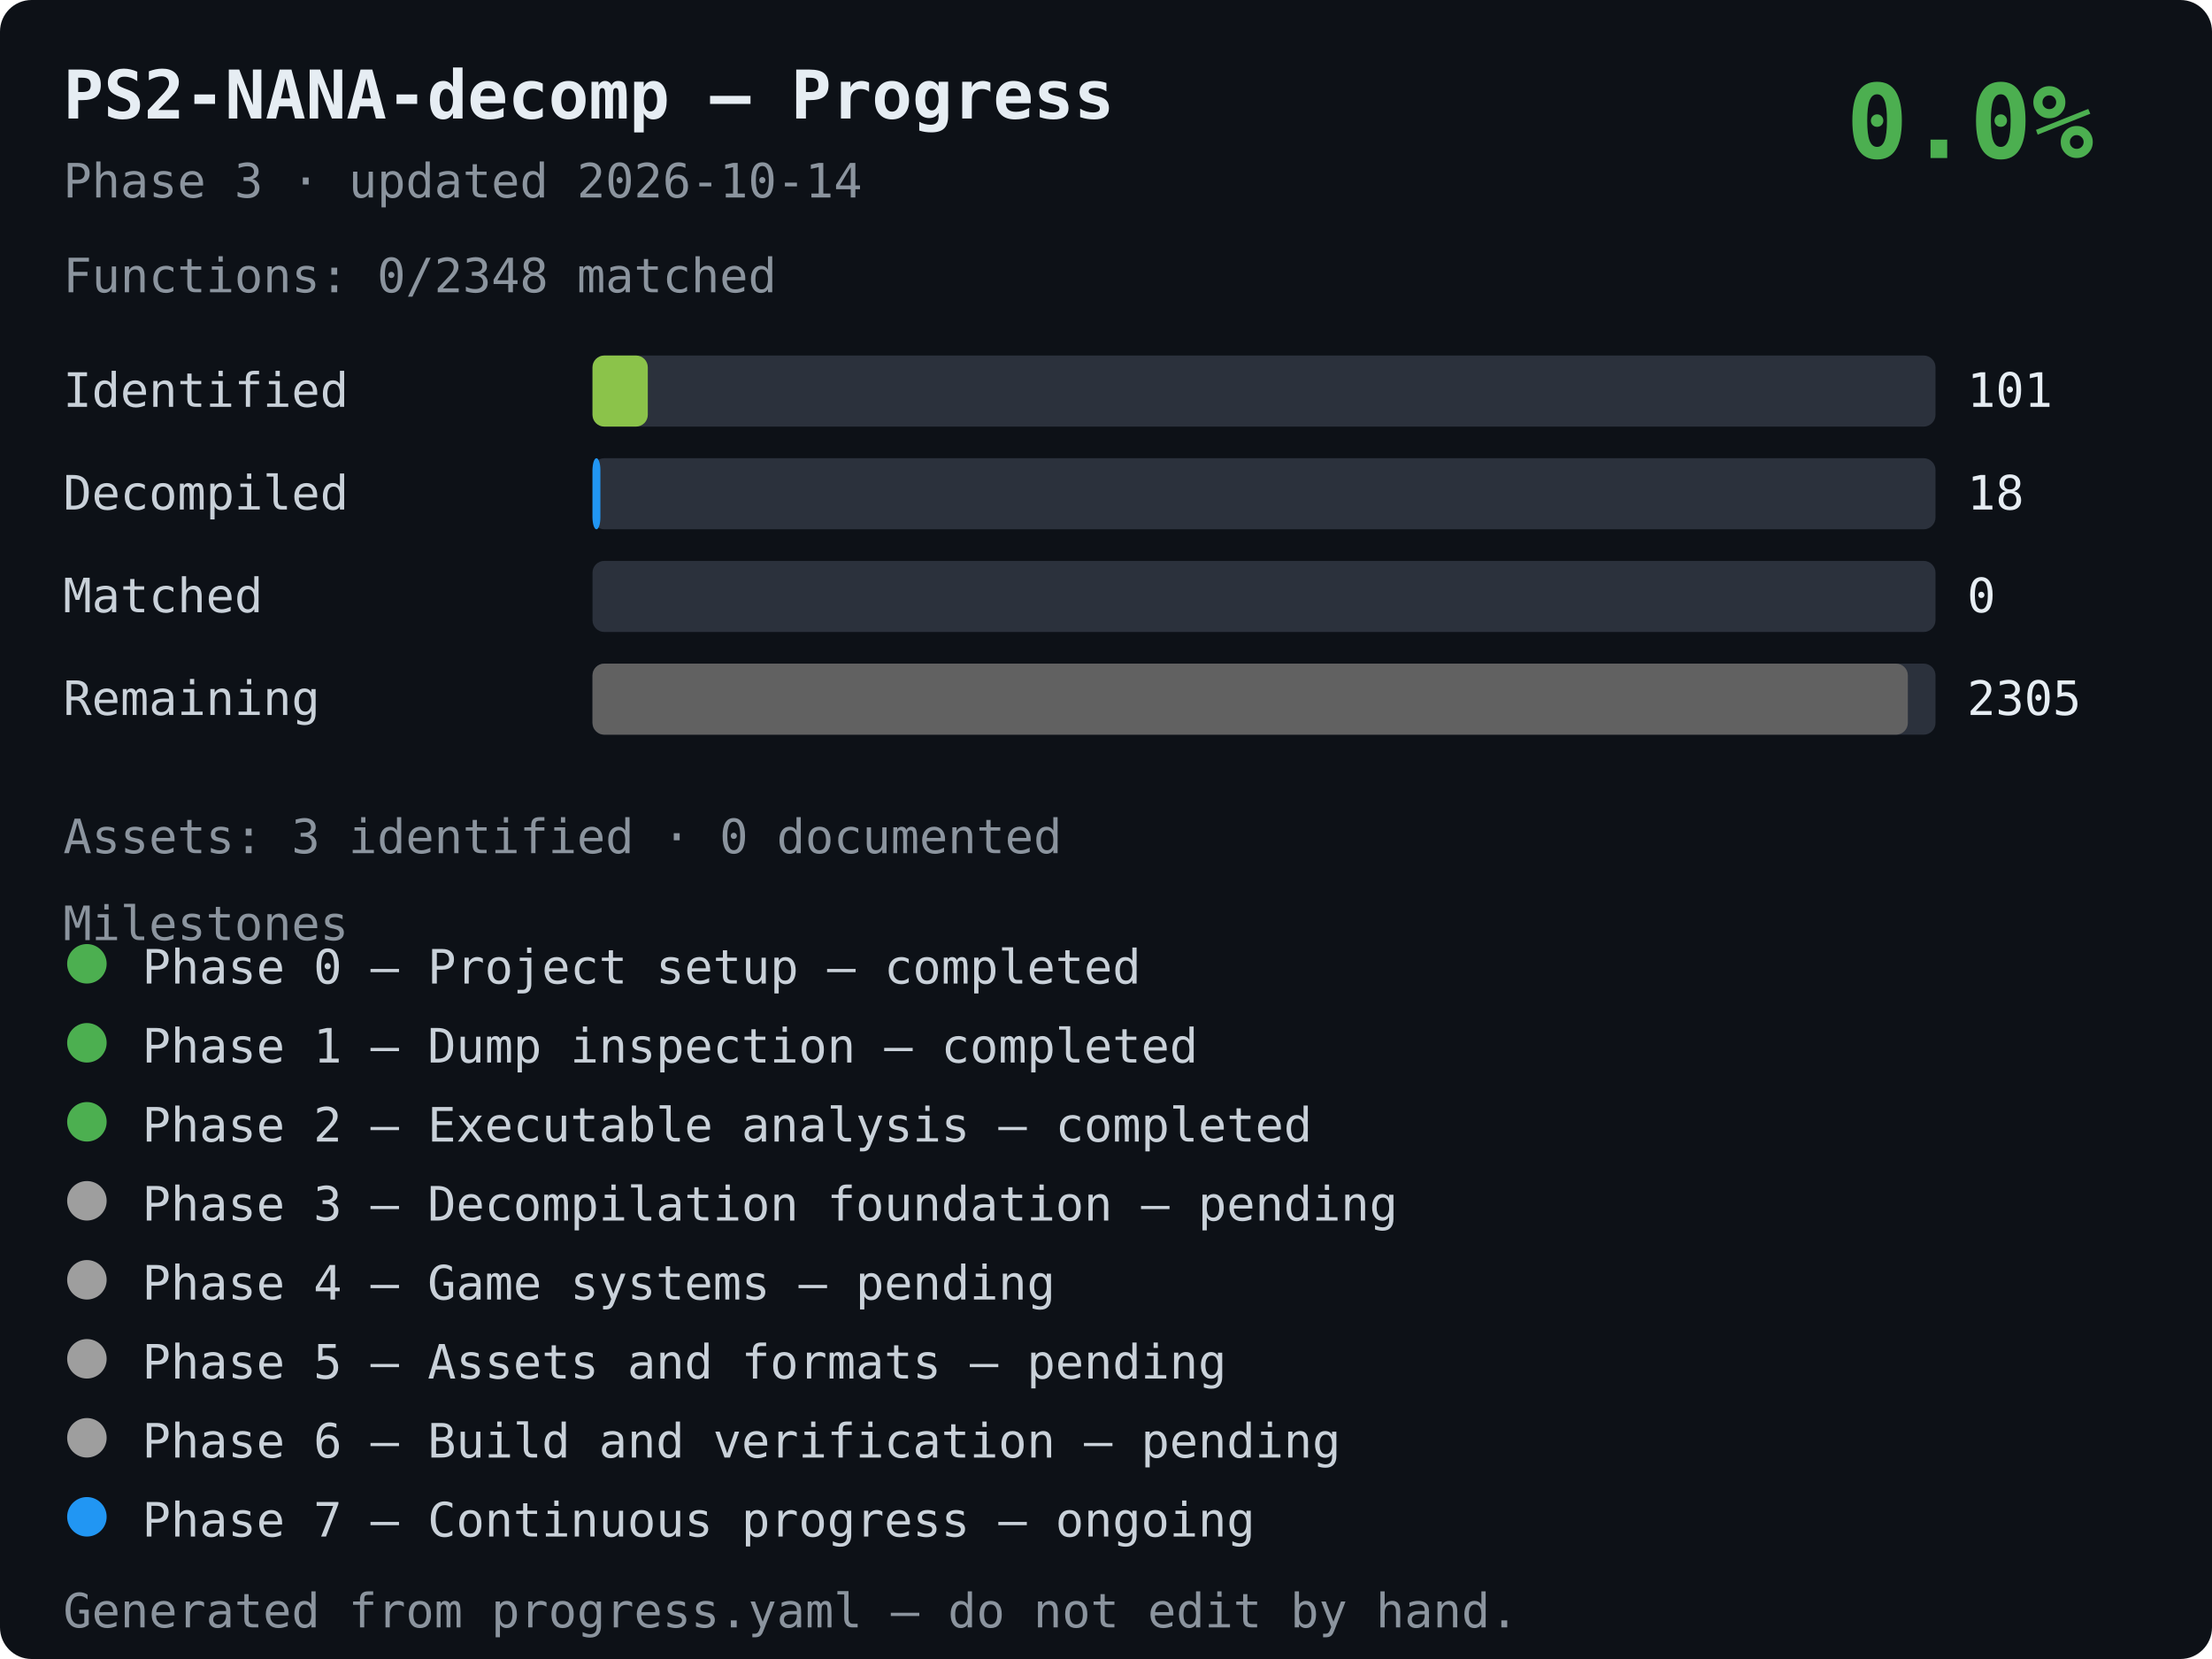
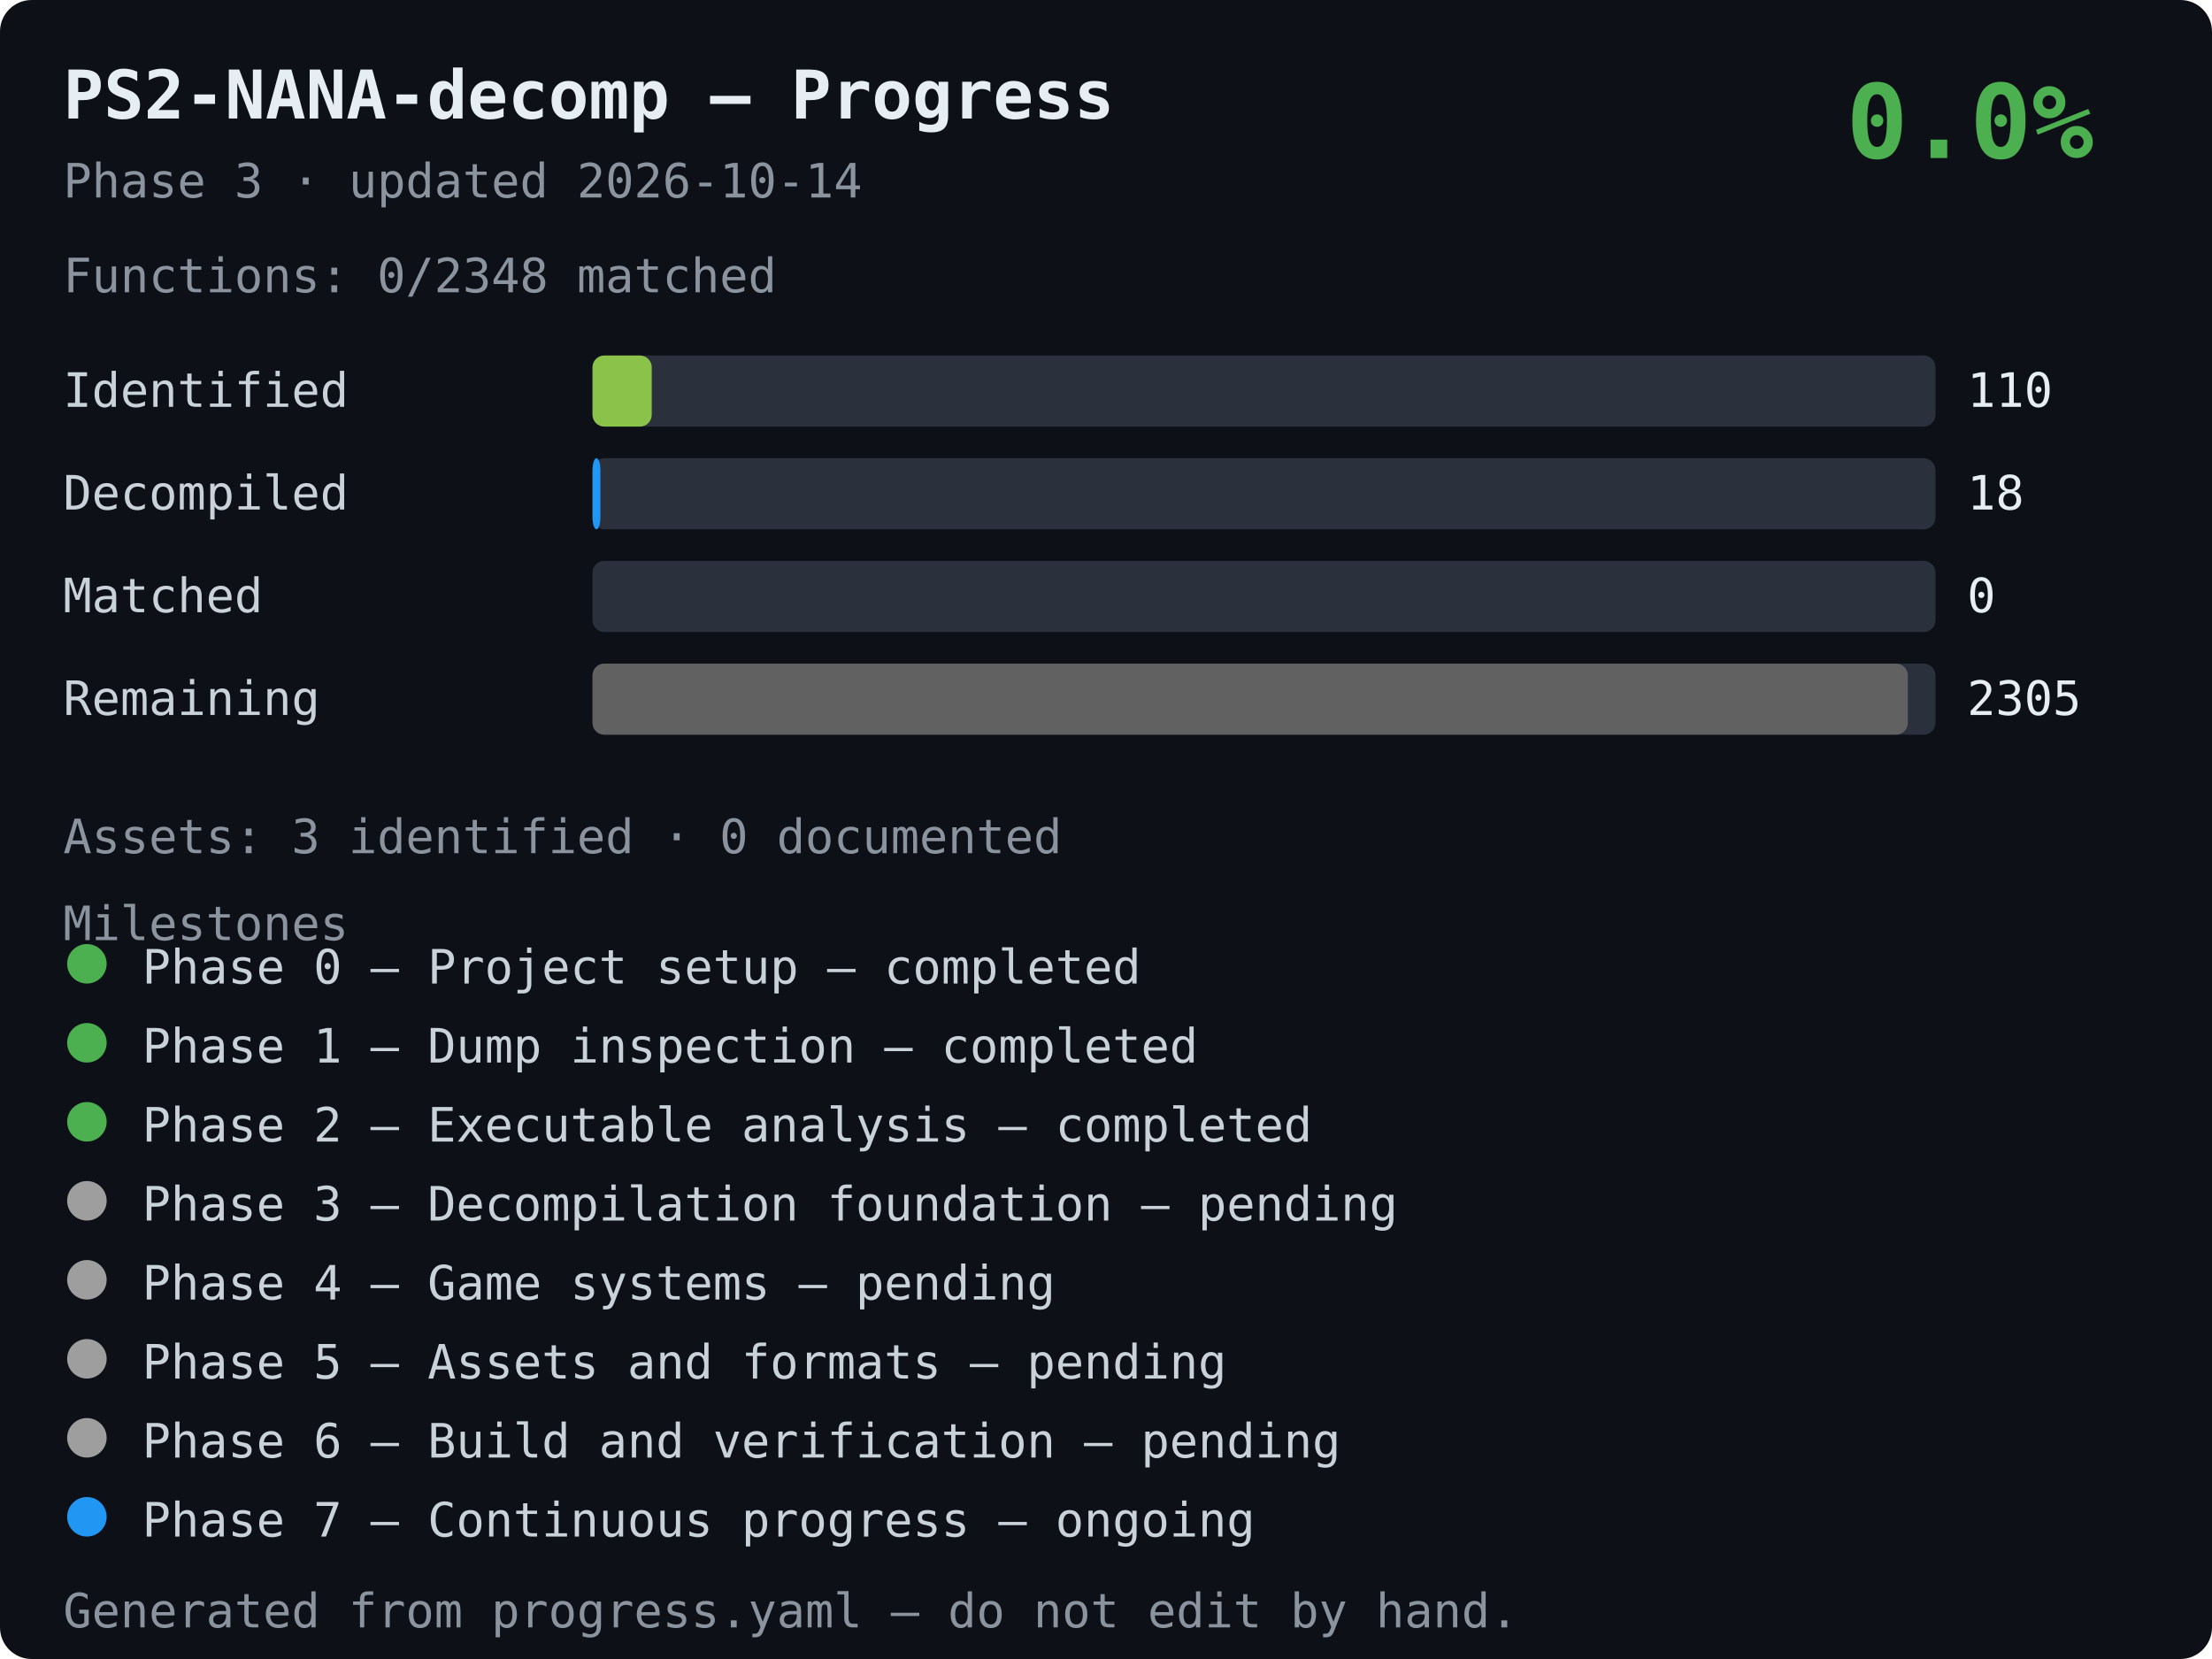
<svg xmlns="http://www.w3.org/2000/svg" width="560" height="420" viewBox="0 0 560 420" font-family="monospace">
  <style>
    .t { font-size: 17px; font-weight: bold; fill: #e6edf3; }
    .s { font-size: 12px; fill: #8b949e; }
    .lbl { font-size: 12px; fill: #c9d1d9; }
    .val { font-size: 12px; fill: #e6edf3; }
    .ms { font-size: 12px; fill: #c9d1d9; }
    .pct { font-size: 26px; font-weight: bold; fill: #4caf50; }
  </style>
  <rect width="100%" height="100%" rx="8" fill="#0d1117" />
  <text x="16" y="30" class="t">PS2-NANA-decomp — Progress</text>
  <text x="16" y="50" class="s">Phase 3 · updated 2026-10-14</text>
  <text x="530" y="40" text-anchor="end" class="pct">0.0%</text>
  <text x="16" y="74" class="s">Functions: 0/2348 matched</text>
  <text x="16" y="103" class="lbl">Identified</text>
  <rect x="150" y="90" width="340" height="18" rx="3" fill="#2b313c" />
-   <rect x="150" y="90" width="14" height="18" rx="3" fill="#8bc34a" />
-   <text x="498" y="103" class="val">101</text>
+   <rect x="150" y="90" width="15" height="18" rx="3" fill="#8bc34a" />
+   <text x="498" y="103" class="val">110</text>
  <text x="16" y="129" class="lbl">Decompiled</text>
  <rect x="150" y="116" width="340" height="18" rx="3" fill="#2b313c" />
  <rect x="150" y="116" width="2" height="18" rx="3" fill="#2196f3" />
  <text x="498" y="129" class="val">18</text>
  <text x="16" y="155" class="lbl">Matched</text>
  <rect x="150" y="142" width="340" height="18" rx="3" fill="#2b313c" />
  <rect x="150" y="142" width="0" height="18" rx="3" fill="#4caf50" />
  <text x="498" y="155" class="val">0</text>
  <text x="16" y="181" class="lbl">Remaining</text>
  <rect x="150" y="168" width="340" height="18" rx="3" fill="#2b313c" />
  <rect x="150" y="168" width="333" height="18" rx="3" fill="#616161" />
  <text x="498" y="181" class="val">2305</text>
  <text x="16" y="216" class="s">Assets: 3 identified · 0 documented</text>
  <text x="16" y="238" class="s">Milestones</text>
  <circle cx="22" cy="244" r="5" fill="#4caf50" />
  <text x="36" y="249" class="ms">Phase 0 — Project setup — completed</text>
  <circle cx="22" cy="264" r="5" fill="#4caf50" />
  <text x="36" y="269" class="ms">Phase 1 — Dump inspection — completed</text>
  <circle cx="22" cy="284" r="5" fill="#4caf50" />
  <text x="36" y="289" class="ms">Phase 2 — Executable analysis — completed</text>
  <circle cx="22" cy="304" r="5" fill="#9e9e9e" />
  <text x="36" y="309" class="ms">Phase 3 — Decompilation foundation — pending</text>
  <circle cx="22" cy="324" r="5" fill="#9e9e9e" />
  <text x="36" y="329" class="ms">Phase 4 — Game systems — pending</text>
  <circle cx="22" cy="344" r="5" fill="#9e9e9e" />
  <text x="36" y="349" class="ms">Phase 5 — Assets and formats — pending</text>
  <circle cx="22" cy="364" r="5" fill="#9e9e9e" />
  <text x="36" y="369" class="ms">Phase 6 — Build and verification — pending</text>
  <circle cx="22" cy="384" r="5" fill="#2196f3" />
  <text x="36" y="389" class="ms">Phase 7 — Continuous progress — ongoing</text>
  <text x="16" y="412" class="s">Generated from progress.yaml — do not edit by hand.</text>
</svg>
